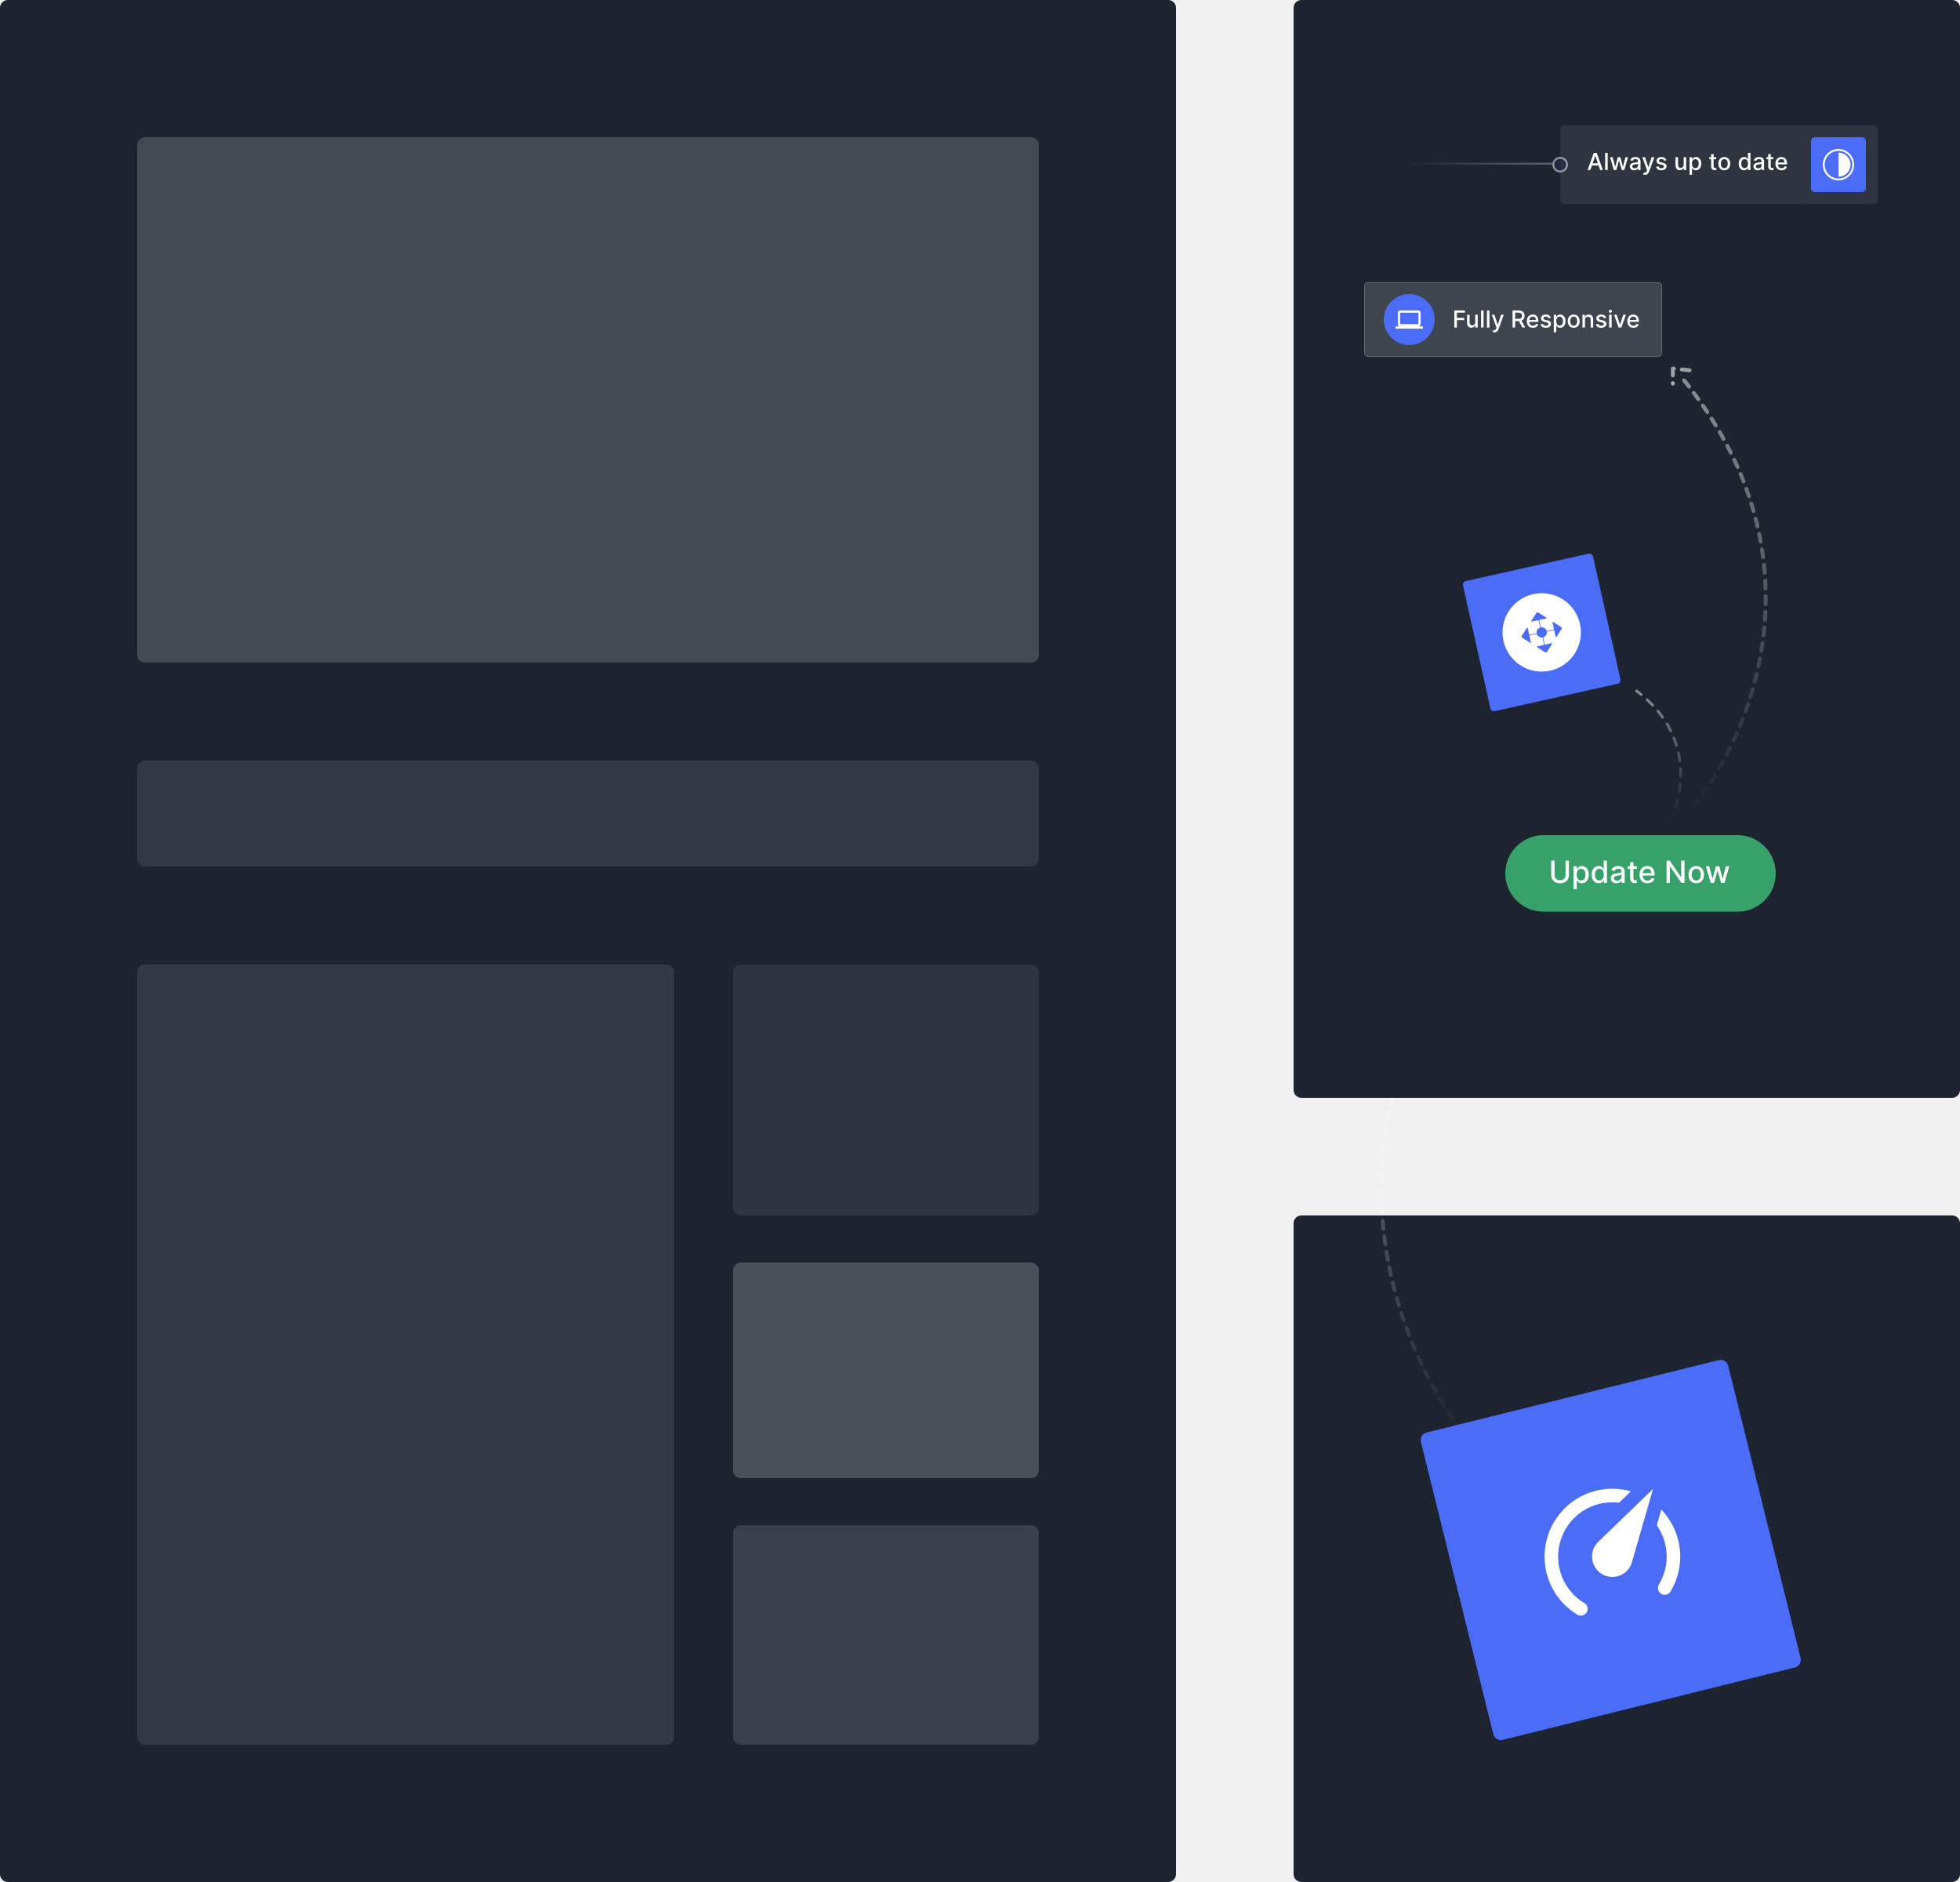
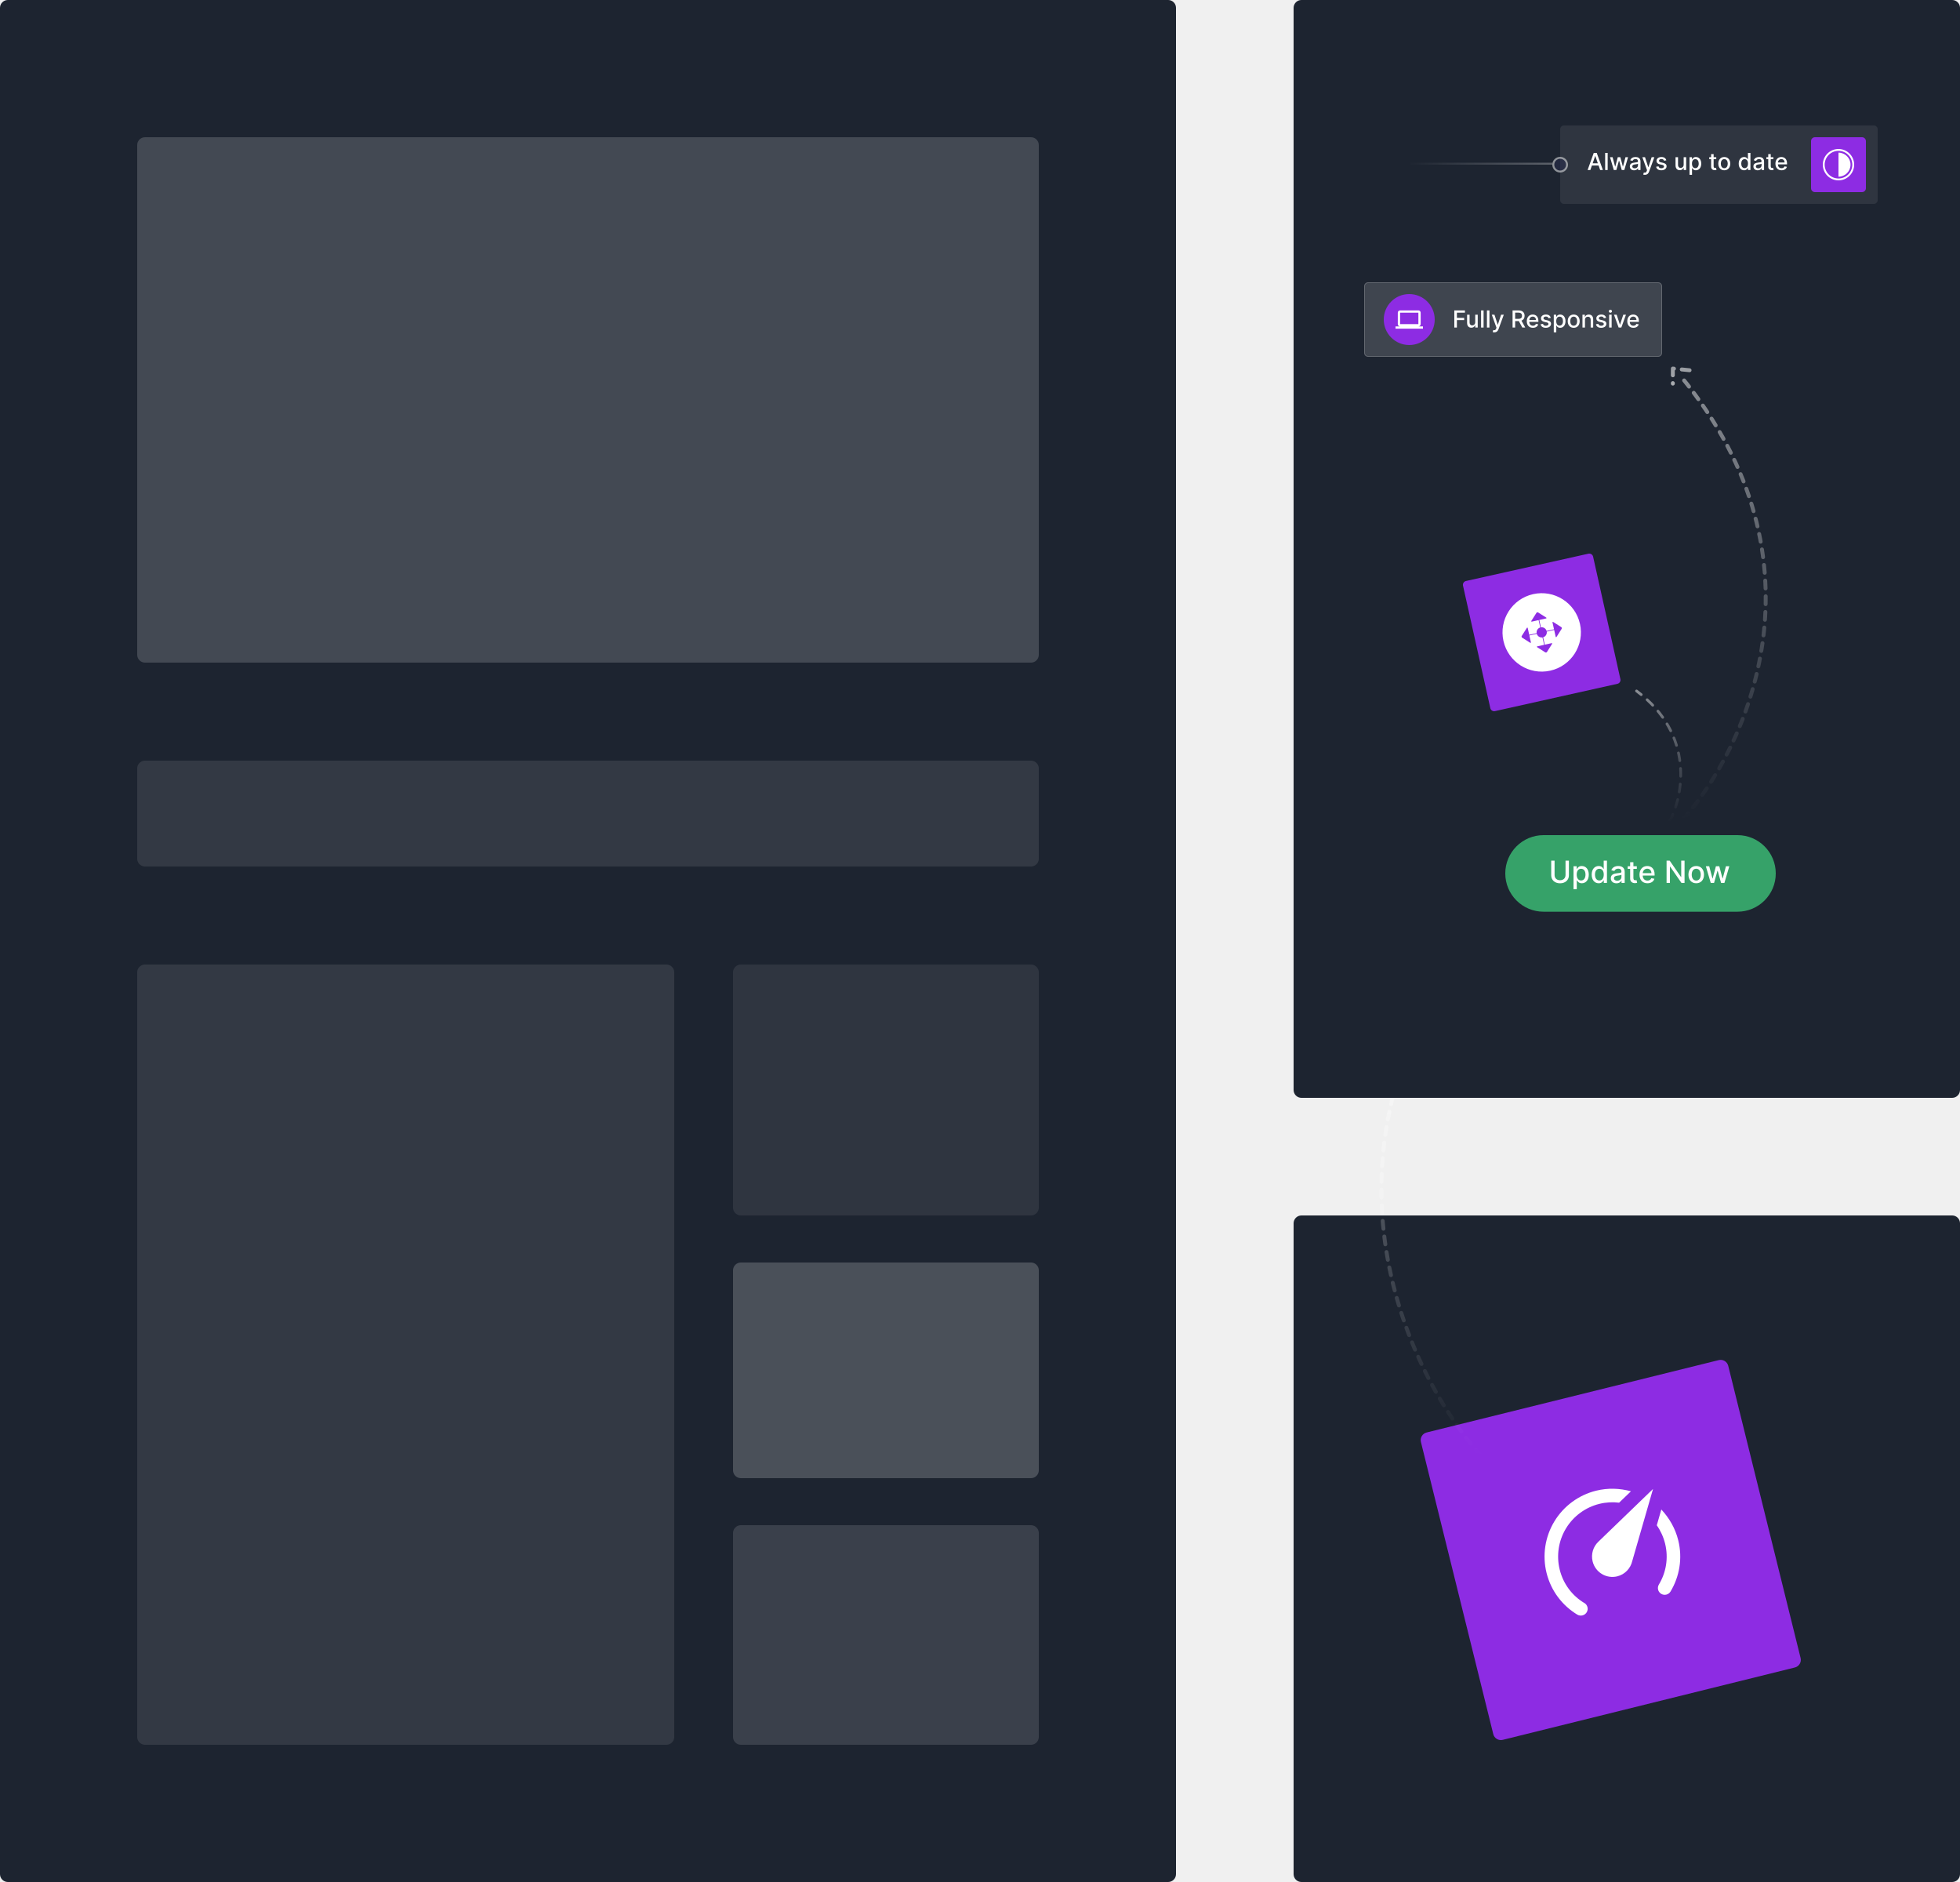
<svg xmlns="http://www.w3.org/2000/svg" width="500" height="480" viewBox="0 0 500 480" fill="none">
  <rect x="330" y="310" width="170" height="170" rx="2" fill="#1D2430" />
-   <rect x="362" y="365.831" width="80.765" height="80.765" rx="2" transform="rotate(-13.9128 362 365.831)" fill="#4A6CF7" />
+   <rect x="362" y="365.831" width="80.765" height="80.765" rx="2" transform="rotate(-13.9128 362 365.831)" fill="#8D2CE3" />
  <path d="M412.572 402.039C411.235 402.37 409.822 402.156 408.643 401.445C407.464 400.734 406.615 399.584 406.284 398.247C405.818 396.366 406.435 394.466 407.718 393.239L421.691 379.757L416.388 398.152C415.956 400.006 414.538 401.552 412.572 402.039ZM407.162 380.2C410.203 379.447 413.25 379.583 416.061 380.349L413.037 383.256C411.434 383.047 409.675 383.144 407.995 383.56C404.43 384.443 401.363 386.705 399.467 389.85C397.571 392.995 397.002 396.764 397.884 400.328C398.804 404.041 401.131 407.03 404.167 408.846L404.183 408.842C405.001 409.334 405.263 410.393 404.77 411.21C404.277 412.028 403.202 412.294 402.389 411.818C398.595 409.531 395.673 405.797 394.525 401.16C393.421 396.705 394.132 391.994 396.502 388.063C398.873 384.132 402.707 381.304 407.162 380.2ZM428.123 392.838C429.271 397.474 428.43 402.14 426.143 405.934C425.646 406.735 424.587 406.997 423.77 406.504C422.952 406.011 422.69 404.953 423.183 404.135C425.016 401.096 425.683 397.382 424.763 393.67C424.347 391.99 423.612 390.389 422.649 389.023L423.808 384.992C425.826 387.166 427.365 389.78 428.123 392.838Z" fill="white" />
  <rect width="300" height="480" rx="2" fill="#1D2430" />
  <rect x="35" y="35" width="230" height="134" rx="2" fill="white" fill-opacity="0.17" />
  <rect opacity="0.1" x="35" y="194" width="230" height="27" rx="2" fill="white" />
  <rect opacity="0.1" x="35" y="246" width="137" height="199" rx="2" fill="white" />
  <rect opacity="0.08" x="187" y="246" width="78" height="64" rx="2" fill="white" />
  <rect opacity="0.2" x="187" y="322" width="78" height="55" rx="2" fill="white" />
  <rect opacity="0.2" x="187" y="389" width="78" height="56" rx="2" fill="white" fill-opacity="0.65" />
  <path d="M377.795 371.295C358.482 349.772 331.574 292.451 378.448 235.357" stroke="url(#paint0_linear_50_445)" stroke-linecap="round" stroke-linejoin="round" stroke-dasharray="2 2" />
  <path d="M375.753 233.513L380.883 233V237.617" stroke="url(#paint1_linear_50_445)" stroke-linecap="round" stroke-linejoin="round" stroke-dasharray="2 2" />
  <rect x="330" width="170" height="280" rx="2" fill="#1D2430" />
  <rect x="384" y="213" width="69" height="19.528" rx="9.764" fill="#36A269" />
  <path d="M399.37 219.509V223.177C399.37 223.948 398.838 224.502 397.972 224.502C397.109 224.502 396.574 223.948 396.574 223.177V219.509H395.717V223.246C395.717 224.439 396.61 225.285 397.972 225.285C399.334 225.285 400.23 224.439 400.23 223.246V219.509H399.37Z" fill="white" />
  <path d="M401.41 226.788H402.239V224.527H402.289C402.439 224.799 402.744 225.274 403.521 225.274C404.553 225.274 405.302 224.447 405.302 223.068C405.302 221.687 404.541 220.874 403.512 220.874C402.722 220.874 402.436 221.357 402.289 221.62H402.22V220.93H401.41V226.788ZM402.222 223.06C402.222 222.17 402.611 221.579 403.335 221.579C404.087 221.579 404.464 222.214 404.464 223.06C404.464 223.914 404.075 224.566 403.335 224.566C402.622 224.566 402.222 223.956 402.222 223.06Z" fill="white" />
  <path d="M407.826 225.274C408.602 225.274 408.908 224.799 409.057 224.527H409.127V225.19H409.937V219.509H409.107V221.62H409.057C408.908 221.357 408.625 220.874 407.831 220.874C406.802 220.874 406.045 221.687 406.045 223.068C406.045 224.447 406.791 225.274 407.826 225.274ZM408.009 224.566C407.268 224.566 406.883 223.914 406.883 223.06C406.883 222.214 407.26 221.579 408.009 221.579C408.733 221.579 409.121 222.17 409.121 223.06C409.121 223.956 408.725 224.566 408.009 224.566Z" fill="white" />
  <path d="M412.36 225.285C413.065 225.285 413.462 224.927 413.62 224.608H413.653V225.19H414.463V222.361C414.463 221.121 413.487 220.874 412.81 220.874C412.039 220.874 411.329 221.185 411.051 221.962L411.831 222.139C411.953 221.837 412.263 221.545 412.821 221.545C413.356 221.545 413.631 221.826 413.631 222.308V222.328C413.631 222.63 413.32 222.624 412.555 222.713C411.747 222.808 410.921 223.018 410.921 223.986C410.921 224.824 411.55 225.285 412.36 225.285ZM412.541 224.619C412.072 224.619 411.734 224.408 411.734 223.998C411.734 223.554 412.127 223.396 412.607 223.332C412.876 223.296 413.514 223.224 413.634 223.104V223.654C413.634 224.158 413.231 224.619 412.541 224.619Z" fill="white" />
  <path d="M417.557 220.93H416.683V219.909H415.853V220.93H415.229V221.595H415.853V224.111C415.851 224.885 416.442 225.26 417.096 225.246C417.36 225.243 417.537 225.193 417.634 225.157L417.485 224.472C417.429 224.483 417.326 224.508 417.193 224.508C416.924 224.508 416.683 224.419 416.683 223.939V221.595H417.557V220.93Z" fill="white" />
  <path d="M420.265 225.276C421.194 225.276 421.851 224.819 422.04 224.125L421.255 223.984C421.105 224.386 420.745 224.591 420.273 224.591C419.563 224.591 419.086 224.131 419.064 223.31H422.093V223.016C422.093 221.476 421.172 220.874 420.206 220.874C419.019 220.874 418.237 221.778 418.237 223.088C418.237 224.411 419.008 225.276 420.265 225.276ZM419.066 222.688C419.1 222.084 419.538 221.559 420.212 221.559C420.856 221.559 421.277 222.036 421.28 222.688H419.066Z" fill="white" />
  <path d="M429.732 219.509H428.883V223.681H428.83L425.94 219.509H425.147V225.19H426.004V221.024H426.057L428.944 225.19H429.732V219.509Z" fill="white" />
  <path d="M432.71 225.276C433.912 225.276 434.697 224.397 434.697 223.079C434.697 221.753 433.912 220.874 432.71 220.874C431.509 220.874 430.724 221.753 430.724 223.079C430.724 224.397 431.509 225.276 432.71 225.276ZM432.713 224.58C431.928 224.58 431.562 223.895 431.562 223.077C431.562 222.261 431.928 221.568 432.713 221.568C433.493 221.568 433.859 222.261 433.859 223.077C433.859 223.895 433.493 224.58 432.713 224.58Z" fill="white" />
  <path d="M436.416 225.19H437.26L438.125 222.114H438.189L439.054 225.19H439.9L441.151 220.93H440.294L439.465 224.045H439.423L438.591 220.93H437.734L436.896 224.059H436.855L436.02 220.93H435.163L436.416 225.19Z" fill="white" />
  <path d="M429.313 209C445.373 191.102 467.749 143.437 428.77 95.96" stroke="url(#paint2_linear_50_445)" stroke-linecap="round" stroke-linejoin="round" stroke-dasharray="2 2" />
  <path d="M431.011 94.427L426.746 94V97.839" stroke="url(#paint3_linear_50_445)" stroke-linecap="round" stroke-linejoin="round" stroke-dasharray="2 2" />
  <path d="M425.919 209.552C429.35 203.094 432.466 187.389 417.488 176.228" stroke="url(#paint4_linear_50_445)" stroke-width="0.7" stroke-linecap="round" stroke-linejoin="round" stroke-dasharray="2 2" />
  <rect x="348" y="72" width="76" height="19" rx="1" fill="white" fill-opacity="0.15" />
  <rect x="348.1" y="72.1" width="75.8" height="18.8" rx="0.9" stroke="white" stroke-opacity="0.19" stroke-width="0.2" />
  <path d="M371 83.538H371.658V81.636H373.512V81.071H371.658V79.742H373.706V79.175H371V83.538Z" fill="white" />
  <path d="M376.333 82.181C376.335 82.737 375.921 83.001 375.563 83.001C375.169 83.001 374.896 82.716 374.896 82.271V80.266H374.259V82.347C374.259 83.159 374.705 83.581 375.333 83.581C375.825 83.581 376.16 83.321 376.311 82.972H376.345V83.538H376.972V80.266H376.333V82.181Z" fill="white" />
  <path d="M378.465 79.175H377.828V83.538H378.465V79.175Z" fill="white" />
  <path d="M379.959 79.175H379.322V83.538H379.959V79.175Z" fill="white" />
  <path d="M381.219 84.766C381.745 84.766 382.077 84.491 382.267 83.975L383.62 80.272L382.932 80.266L382.103 82.805H382.069L381.24 80.266H380.558L381.756 83.581L381.677 83.798C381.515 84.233 381.287 84.269 380.938 84.173L380.784 84.695C380.861 84.729 381.027 84.766 381.219 84.766Z" fill="white" />
  <path d="M385.859 83.538H386.518V81.887H387.413C387.428 81.887 387.44 81.887 387.455 81.887L388.342 83.538H389.092L388.124 81.772C388.659 81.574 388.925 81.129 388.925 80.543C388.925 79.739 388.427 79.175 387.415 79.175H385.859V83.538ZM386.518 81.32V79.739H387.344C387.994 79.739 388.263 80.048 388.263 80.543C388.263 81.035 387.994 81.32 387.353 81.32H386.518Z" fill="white" />
  <path d="M391.045 83.604C391.759 83.604 392.264 83.253 392.409 82.72L391.806 82.612C391.691 82.921 391.414 83.078 391.051 83.078C390.506 83.078 390.139 82.724 390.122 82.094H392.449V81.868C392.449 80.685 391.742 80.223 391 80.223C390.088 80.223 389.487 80.918 389.487 81.923C389.487 82.94 390.08 83.604 391.045 83.604ZM390.124 81.617C390.15 81.152 390.487 80.749 391.004 80.749C391.499 80.749 391.823 81.116 391.825 81.617H390.124Z" fill="white" />
  <path d="M395.608 81.065C395.476 80.555 395.078 80.223 394.37 80.223C393.631 80.223 393.107 80.613 393.107 81.192C393.107 81.657 393.388 81.966 394.002 82.102L394.556 82.224C394.871 82.294 395.018 82.435 395.018 82.639C395.018 82.893 394.748 83.091 394.33 83.091C393.949 83.091 393.703 82.927 393.627 82.605L393.011 82.699C393.118 83.278 393.599 83.604 394.334 83.604C395.125 83.604 395.672 83.185 395.672 82.592C395.672 82.13 395.378 81.844 394.777 81.706L394.257 81.587C393.897 81.501 393.742 81.38 393.744 81.158C393.742 80.907 394.015 80.728 394.377 80.728C394.773 80.728 394.956 80.947 395.031 81.167L395.608 81.065Z" fill="white" />
  <path d="M396.373 84.766H397.01V83.029H397.048C397.163 83.238 397.398 83.602 397.994 83.602C398.787 83.602 399.362 82.967 399.362 81.908C399.362 80.847 398.778 80.223 397.988 80.223C397.381 80.223 397.161 80.594 397.048 80.796H396.995V80.266H396.373V84.766ZM396.997 81.902C396.997 81.218 397.295 80.764 397.851 80.764C398.429 80.764 398.719 81.252 398.719 81.902C398.719 82.558 398.42 83.059 397.851 83.059C397.304 83.059 396.997 82.59 396.997 81.902Z" fill="white" />
  <path d="M401.454 83.604C402.377 83.604 402.98 82.929 402.98 81.917C402.98 80.898 402.377 80.223 401.454 80.223C400.532 80.223 399.929 80.898 399.929 81.917C399.929 82.929 400.532 83.604 401.454 83.604ZM401.456 83.07C400.854 83.07 400.572 82.543 400.572 81.915C400.572 81.288 400.854 80.756 401.456 80.756C402.055 80.756 402.336 81.288 402.336 81.915C402.336 82.543 402.055 83.07 401.456 83.07Z" fill="white" />
  <path d="M404.328 81.595C404.328 81.073 404.648 80.775 405.091 80.775C405.523 80.775 405.786 81.058 405.786 81.533V83.538H406.423V81.457C406.423 80.647 405.977 80.223 405.308 80.223C404.816 80.223 404.494 80.451 404.343 80.798H404.303V80.266H403.691V83.538H404.328V81.595Z" fill="white" />
  <path d="M409.729 81.065C409.597 80.555 409.199 80.223 408.491 80.223C407.752 80.223 407.228 80.613 407.228 81.192C407.228 81.657 407.509 81.966 408.123 82.102L408.677 82.224C408.992 82.294 409.139 82.435 409.139 82.639C409.139 82.893 408.869 83.091 408.451 83.091C408.07 83.091 407.825 82.927 407.748 82.605L407.132 82.699C407.239 83.278 407.72 83.604 408.455 83.604C409.246 83.604 409.793 83.185 409.793 82.592C409.793 82.13 409.499 81.844 408.898 81.706L408.379 81.587C408.018 81.501 407.863 81.38 407.865 81.158C407.863 80.907 408.136 80.728 408.498 80.728C408.894 80.728 409.077 80.947 409.152 81.167L409.729 81.065Z" fill="white" />
  <path d="M410.494 83.538H411.131V80.266H410.494V83.538ZM410.816 79.761C411.035 79.761 411.218 79.59 411.218 79.381C411.218 79.173 411.035 79 410.816 79C410.594 79 410.413 79.173 410.413 79.381C410.413 79.59 410.594 79.761 410.816 79.761Z" fill="white" />
  <path d="M414.788 80.266H414.104L413.277 82.784H413.243L412.414 80.266H411.73L412.919 83.538H413.601L414.788 80.266Z" fill="white" />
  <path d="M416.68 83.604C417.393 83.604 417.898 83.253 418.043 82.72L417.44 82.612C417.325 82.921 417.048 83.078 416.686 83.078C416.141 83.078 415.774 82.724 415.757 82.094H418.084V81.868C418.084 80.685 417.376 80.223 416.635 80.223C415.723 80.223 415.122 80.918 415.122 81.923C415.122 82.94 415.714 83.604 416.68 83.604ZM415.759 81.617C415.785 81.152 416.121 80.749 416.639 80.749C417.134 80.749 417.457 81.116 417.46 81.617H415.759Z" fill="white" />
-   <circle cx="359.5" cy="81.5" r="6.5" fill="#4A6CF7" />
+   <circle cx="359.5" cy="81.5" r="6.5" fill="#8D2CE3" />
  <path d="M357.167 79.75H361.833V82.667H357.167V79.75ZM361.833 83.25C361.988 83.25 362.136 83.189 362.246 83.079C362.355 82.97 362.417 82.821 362.417 82.667V79.75C362.417 79.426 362.154 79.167 361.833 79.167H357.167C356.843 79.167 356.583 79.426 356.583 79.75V82.667C356.583 82.821 356.645 82.97 356.754 83.079C356.864 83.189 357.012 83.25 357.167 83.25H356V83.833H363V83.25H361.833Z" fill="white" />
-   <rect x="373" y="148.4" width="34" height="34" rx="1" transform="rotate(-12.5713 373 148.4)" fill="#4A6CF7" />
+   <rect x="373" y="148.4" width="34" height="34" rx="1" transform="rotate(-12.5713 373 148.4)" fill="#8D2CE3" />
  <circle cx="393.293" cy="161.293" r="10" transform="rotate(-12.5713 393.293 161.293)" fill="white" />
  <g clip-path="url(#clip0_50_445)">
-     <path d="M398.281 159.94L396.256 158.654C396.106 158.558 396.015 158.621 396.054 158.796L396.433 160.496L394.539 160.919C394.355 160.293 393.738 159.901 393.094 160L392.675 158.119L394.375 157.74C394.55 157.701 394.569 157.593 394.418 157.497L392.393 156.21C392.242 156.115 392.043 156.159 391.948 156.309L390.661 158.335C390.565 158.485 390.629 158.576 390.803 158.537L392.504 158.158L392.923 160.037C392.298 160.222 391.905 160.838 392.005 161.483L390.111 161.905L389.732 160.206C389.693 160.031 389.584 160.012 389.489 160.163L388.202 162.188C388.106 162.338 388.151 162.538 388.301 162.633L390.326 163.92C390.477 164.015 390.567 163.952 390.528 163.778L390.149 162.076L392.04 161.654C392.225 162.279 392.842 162.672 393.486 162.572L393.908 164.464L392.208 164.843C392.034 164.882 392.015 164.991 392.165 165.086L394.191 166.373C394.341 166.468 394.54 166.424 394.636 166.274L395.923 164.248C396.018 164.098 395.955 164.007 395.78 164.046L394.082 164.425L393.661 162.536C394.286 162.351 394.678 161.735 394.579 161.091L396.471 160.669L396.85 162.369C396.889 162.544 396.997 162.563 397.093 162.412L398.38 160.387C398.476 160.236 398.432 160.036 398.281 159.94Z" fill="#4A6CF7" />
+     <path d="M398.281 159.94L396.256 158.654C396.106 158.558 396.015 158.621 396.054 158.796L396.433 160.496L394.539 160.919C394.355 160.293 393.738 159.901 393.094 160L392.675 158.119L394.375 157.74C394.55 157.701 394.569 157.593 394.418 157.497L392.393 156.21C392.242 156.115 392.043 156.159 391.948 156.309L390.661 158.335C390.565 158.485 390.629 158.576 390.803 158.537L392.504 158.158L392.923 160.037C392.298 160.222 391.905 160.838 392.005 161.483L390.111 161.905L389.732 160.206C389.693 160.031 389.584 160.012 389.489 160.163L388.202 162.188C388.106 162.338 388.151 162.538 388.301 162.633L390.326 163.92C390.477 164.015 390.567 163.952 390.528 163.778L390.149 162.076L392.04 161.654C392.225 162.279 392.842 162.672 393.486 162.572L393.908 164.464L392.208 164.843C392.034 164.882 392.015 164.991 392.165 165.086L394.191 166.373C394.341 166.468 394.54 166.424 394.636 166.274L395.923 164.248C396.018 164.098 395.955 164.007 395.78 164.046L394.082 164.425L393.661 162.536C394.286 162.351 394.678 161.735 394.579 161.091L396.471 160.669L396.85 162.369C396.889 162.544 396.997 162.563 397.093 162.412L398.38 160.387C398.476 160.236 398.432 160.036 398.281 159.94Z" fill="#8D2CE3" />
  </g>
  <g opacity="0.08">
    <rect x="398" y="32" width="81" height="20" rx="1" fill="white" />
    <rect x="398.1" y="32.1" width="80.8" height="19.8" rx="0.9" stroke="white" stroke-opacity="0.19" stroke-width="0.2" />
  </g>
-   <rect x="462" y="35" width="14" height="14" rx="1" fill="#4A6CF7" />
+   <rect x="462" y="35" width="14" height="14" rx="1" fill="#8D2CE3" />
  <path d="M468.998 38C466.791 38 465 39.791 465 41.998C465 44.209 466.791 46 468.998 46C471.209 46 473 44.209 473 41.998C473 39.791 471.209 38 468.998 38ZM469 45.524C467.054 45.524 465.476 43.946 465.476 42C465.476 40.054 467.054 38.476 469 38.476C470.946 38.476 472.524 40.054 472.524 42C472.524 43.946 470.946 45.524 469 45.524ZM469 38.928V45.069C470.694 45.069 472.071 43.692 472.071 41.998C472.071 40.308 470.694 38.928 469 38.928Z" fill="white" />
  <path d="M405.699 43.364L406.099 42.209H407.804L408.202 43.364H408.901L407.331 39H406.57L405 43.364H405.699ZM406.291 41.655L406.935 39.793H406.969L407.612 41.655H406.291Z" fill="white" />
  <path d="M410.117 39H409.48V43.364H410.117V39Z" fill="white" />
  <path d="M411.684 43.364H412.332L412.996 41.001H413.045L413.71 43.364H414.36L415.321 40.091H414.663L414.026 42.484H413.994L413.354 40.091H412.696L412.053 42.494H412.021L411.379 40.091H410.721L411.684 43.364Z" fill="white" />
  <path d="M416.878 43.436C417.419 43.436 417.724 43.161 417.845 42.916H417.871V43.364H418.493V41.19C418.493 40.238 417.743 40.048 417.223 40.048C416.631 40.048 416.085 40.287 415.872 40.883L416.471 41.02C416.565 40.788 416.803 40.564 417.232 40.564C417.643 40.564 417.854 40.779 417.854 41.15V41.165C417.854 41.397 417.615 41.393 417.027 41.461C416.407 41.533 415.772 41.695 415.772 42.439C415.772 43.082 416.256 43.436 416.878 43.436ZM417.017 42.925C416.656 42.925 416.396 42.763 416.396 42.447C416.396 42.106 416.699 41.985 417.068 41.936C417.274 41.908 417.764 41.853 417.856 41.761V42.183C417.856 42.571 417.547 42.925 417.017 42.925Z" fill="white" />
  <path d="M419.627 44.591C420.153 44.591 420.486 44.316 420.675 43.8L422.028 40.097L421.34 40.091L420.511 42.631H420.477L419.648 40.091H418.967L420.164 43.406L420.085 43.624C419.923 44.058 419.695 44.094 419.346 43.999L419.192 44.521C419.269 44.555 419.435 44.591 419.627 44.591Z" fill="white" />
  <path d="M425.081 40.89C424.949 40.381 424.551 40.048 423.843 40.048C423.104 40.048 422.58 40.438 422.58 41.018C422.58 41.482 422.861 41.791 423.475 41.928L424.029 42.049C424.344 42.119 424.491 42.26 424.491 42.465C424.491 42.718 424.22 42.916 423.803 42.916C423.421 42.916 423.176 42.752 423.1 42.43L422.484 42.524C422.59 43.104 423.072 43.43 423.807 43.43C424.597 43.43 425.145 43.01 425.145 42.418C425.145 41.955 424.851 41.67 424.25 41.531L423.73 41.412C423.37 41.327 423.215 41.205 423.217 40.984C423.215 40.732 423.487 40.553 423.85 40.553C424.246 40.553 424.429 40.773 424.504 40.992L425.081 40.89Z" fill="white" />
  <path d="M429.507 42.006C429.509 42.562 429.095 42.827 428.737 42.827C428.343 42.827 428.07 42.541 428.07 42.096V40.091H427.433V42.173C427.433 42.984 427.879 43.406 428.507 43.406C428.999 43.406 429.334 43.146 429.485 42.797H429.519V43.364H430.146V40.091H429.507V42.006Z" fill="white" />
  <path d="M431.002 44.591H431.639V42.854H431.677C431.792 43.063 432.027 43.428 432.623 43.428C433.416 43.428 433.991 42.793 433.991 41.734C433.991 40.673 433.407 40.048 432.617 40.048C432.01 40.048 431.79 40.419 431.677 40.621H431.624V40.091H431.002V44.591ZM431.626 41.727C431.626 41.043 431.924 40.59 432.48 40.59C433.058 40.59 433.348 41.077 433.348 41.727C433.348 42.383 433.049 42.884 432.48 42.884C431.933 42.884 431.626 42.416 431.626 41.727Z" fill="white" />
  <path d="M437.82 40.091H437.149V39.307H436.512V40.091H436.033V40.602H436.512V42.535C436.51 43.129 436.964 43.417 437.467 43.406C437.669 43.404 437.806 43.366 437.88 43.338L437.765 42.812C437.722 42.82 437.644 42.84 437.541 42.84C437.335 42.84 437.149 42.771 437.149 42.403V40.602H437.82V40.091Z" fill="white" />
  <path d="M439.869 43.43C440.791 43.43 441.394 42.754 441.394 41.742C441.394 40.724 440.791 40.048 439.869 40.048C438.946 40.048 438.343 40.724 438.343 41.742C438.343 42.754 438.946 43.43 439.869 43.43ZM439.871 42.895C439.268 42.895 438.987 42.369 438.987 41.74C438.987 41.114 439.268 40.581 439.871 40.581C440.469 40.581 440.751 41.114 440.751 41.74C440.751 42.369 440.469 42.895 439.871 42.895Z" fill="white" />
  <path d="M444.918 43.428C445.515 43.428 445.749 43.063 445.864 42.854H445.918V43.364H446.54V39H445.903V40.621H445.864C445.749 40.419 445.532 40.048 444.923 40.048C444.132 40.048 443.55 40.673 443.55 41.734C443.55 42.793 444.124 43.428 444.918 43.428ZM445.059 42.884C444.49 42.884 444.194 42.383 444.194 41.727C444.194 41.077 444.484 40.59 445.059 40.59C445.615 40.59 445.913 41.043 445.913 41.727C445.913 42.416 445.609 42.884 445.059 42.884Z" fill="white" />
  <path d="M448.401 43.436C448.943 43.436 449.247 43.161 449.369 42.916H449.394V43.364H450.017V41.19C450.017 40.238 449.267 40.048 448.747 40.048C448.154 40.048 447.609 40.287 447.396 40.883L447.994 41.02C448.088 40.788 448.327 40.564 448.755 40.564C449.166 40.564 449.377 40.779 449.377 41.15V41.165C449.377 41.397 449.139 41.393 448.551 41.461C447.931 41.533 447.296 41.695 447.296 42.439C447.296 43.082 447.779 43.436 448.401 43.436ZM448.54 42.925C448.18 42.925 447.92 42.763 447.92 42.447C447.92 42.106 448.222 41.985 448.591 41.936C448.798 41.908 449.288 41.853 449.379 41.761V42.183C449.379 42.571 449.07 42.925 448.54 42.925Z" fill="white" />
  <path d="M452.393 40.091H451.722V39.307H451.085V40.091H450.605V40.602H451.085V42.535C451.082 43.129 451.536 43.417 452.039 43.406C452.241 43.404 452.378 43.366 452.452 43.338L452.337 42.812C452.295 42.82 452.216 42.84 452.114 42.84C451.907 42.84 451.722 42.771 451.722 42.403V40.602H452.393V40.091Z" fill="white" />
  <path d="M454.473 43.43C455.187 43.43 455.692 43.078 455.836 42.545L455.233 42.437C455.118 42.746 454.841 42.903 454.479 42.903C453.934 42.903 453.567 42.55 453.55 41.919H455.877V41.693C455.877 40.511 455.17 40.048 454.428 40.048C453.516 40.048 452.915 40.743 452.915 41.749C452.915 42.765 453.508 43.43 454.473 43.43ZM453.552 41.442C453.578 40.977 453.915 40.575 454.432 40.575C454.927 40.575 455.251 40.941 455.253 41.442H453.552Z" fill="white" />
  <circle opacity="0.5" cx="398" cy="42" r="1.75" fill="#282C4D" stroke="white" stroke-width="0.5" />
  <line x1="347" y1="41.75" x2="396" y2="41.75" stroke="url(#paint5_linear_50_445)" stroke-width="0.5" />
  <defs>
    <linearGradient id="paint0_linear_50_445" x1="374.3" y1="234.975" x2="361.897" y2="369.833" gradientUnits="userSpaceOnUse">
      <stop stop-color="white" stop-opacity="0.48" />
      <stop offset="1" stop-color="white" stop-opacity="0" />
    </linearGradient>
    <linearGradient id="paint1_linear_50_445" x1="378.318" y1="233" x2="378.318" y2="237.617" gradientUnits="userSpaceOnUse">
      <stop stop-color="white" stop-opacity="0.55" />
      <stop offset="1" stop-color="white" stop-opacity="0.62" />
    </linearGradient>
    <linearGradient id="paint2_linear_50_445" x1="432.22" y1="95.642" x2="442.533" y2="207.784" gradientUnits="userSpaceOnUse">
      <stop stop-color="white" stop-opacity="0.48" />
      <stop offset="1" stop-color="white" stop-opacity="0" />
    </linearGradient>
    <linearGradient id="paint3_linear_50_445" x1="428.878" y1="94" x2="428.878" y2="97.839" gradientUnits="userSpaceOnUse">
      <stop stop-color="white" stop-opacity="0.55" />
      <stop offset="1" stop-color="white" stop-opacity="0.62" />
    </linearGradient>
    <linearGradient id="paint4_linear_50_445" x1="418.483" y1="175.882" x2="429.732" y2="208.225" gradientUnits="userSpaceOnUse">
      <stop stop-color="white" stop-opacity="0.48" />
      <stop offset="1" stop-color="white" stop-opacity="0" />
    </linearGradient>
    <linearGradient id="paint5_linear_50_445" x1="396" y1="42" x2="359.25" y2="42" gradientUnits="userSpaceOnUse">
      <stop stop-color="white" stop-opacity="0.28" />
      <stop offset="1" stop-color="white" stop-opacity="0" />
    </linearGradient>
    <clipPath id="clip0_50_445">
      <rect width="12" height="12" fill="white" transform="translate(386.13 156.742) rotate(-12.5713)" />
    </clipPath>
  </defs>
</svg>
